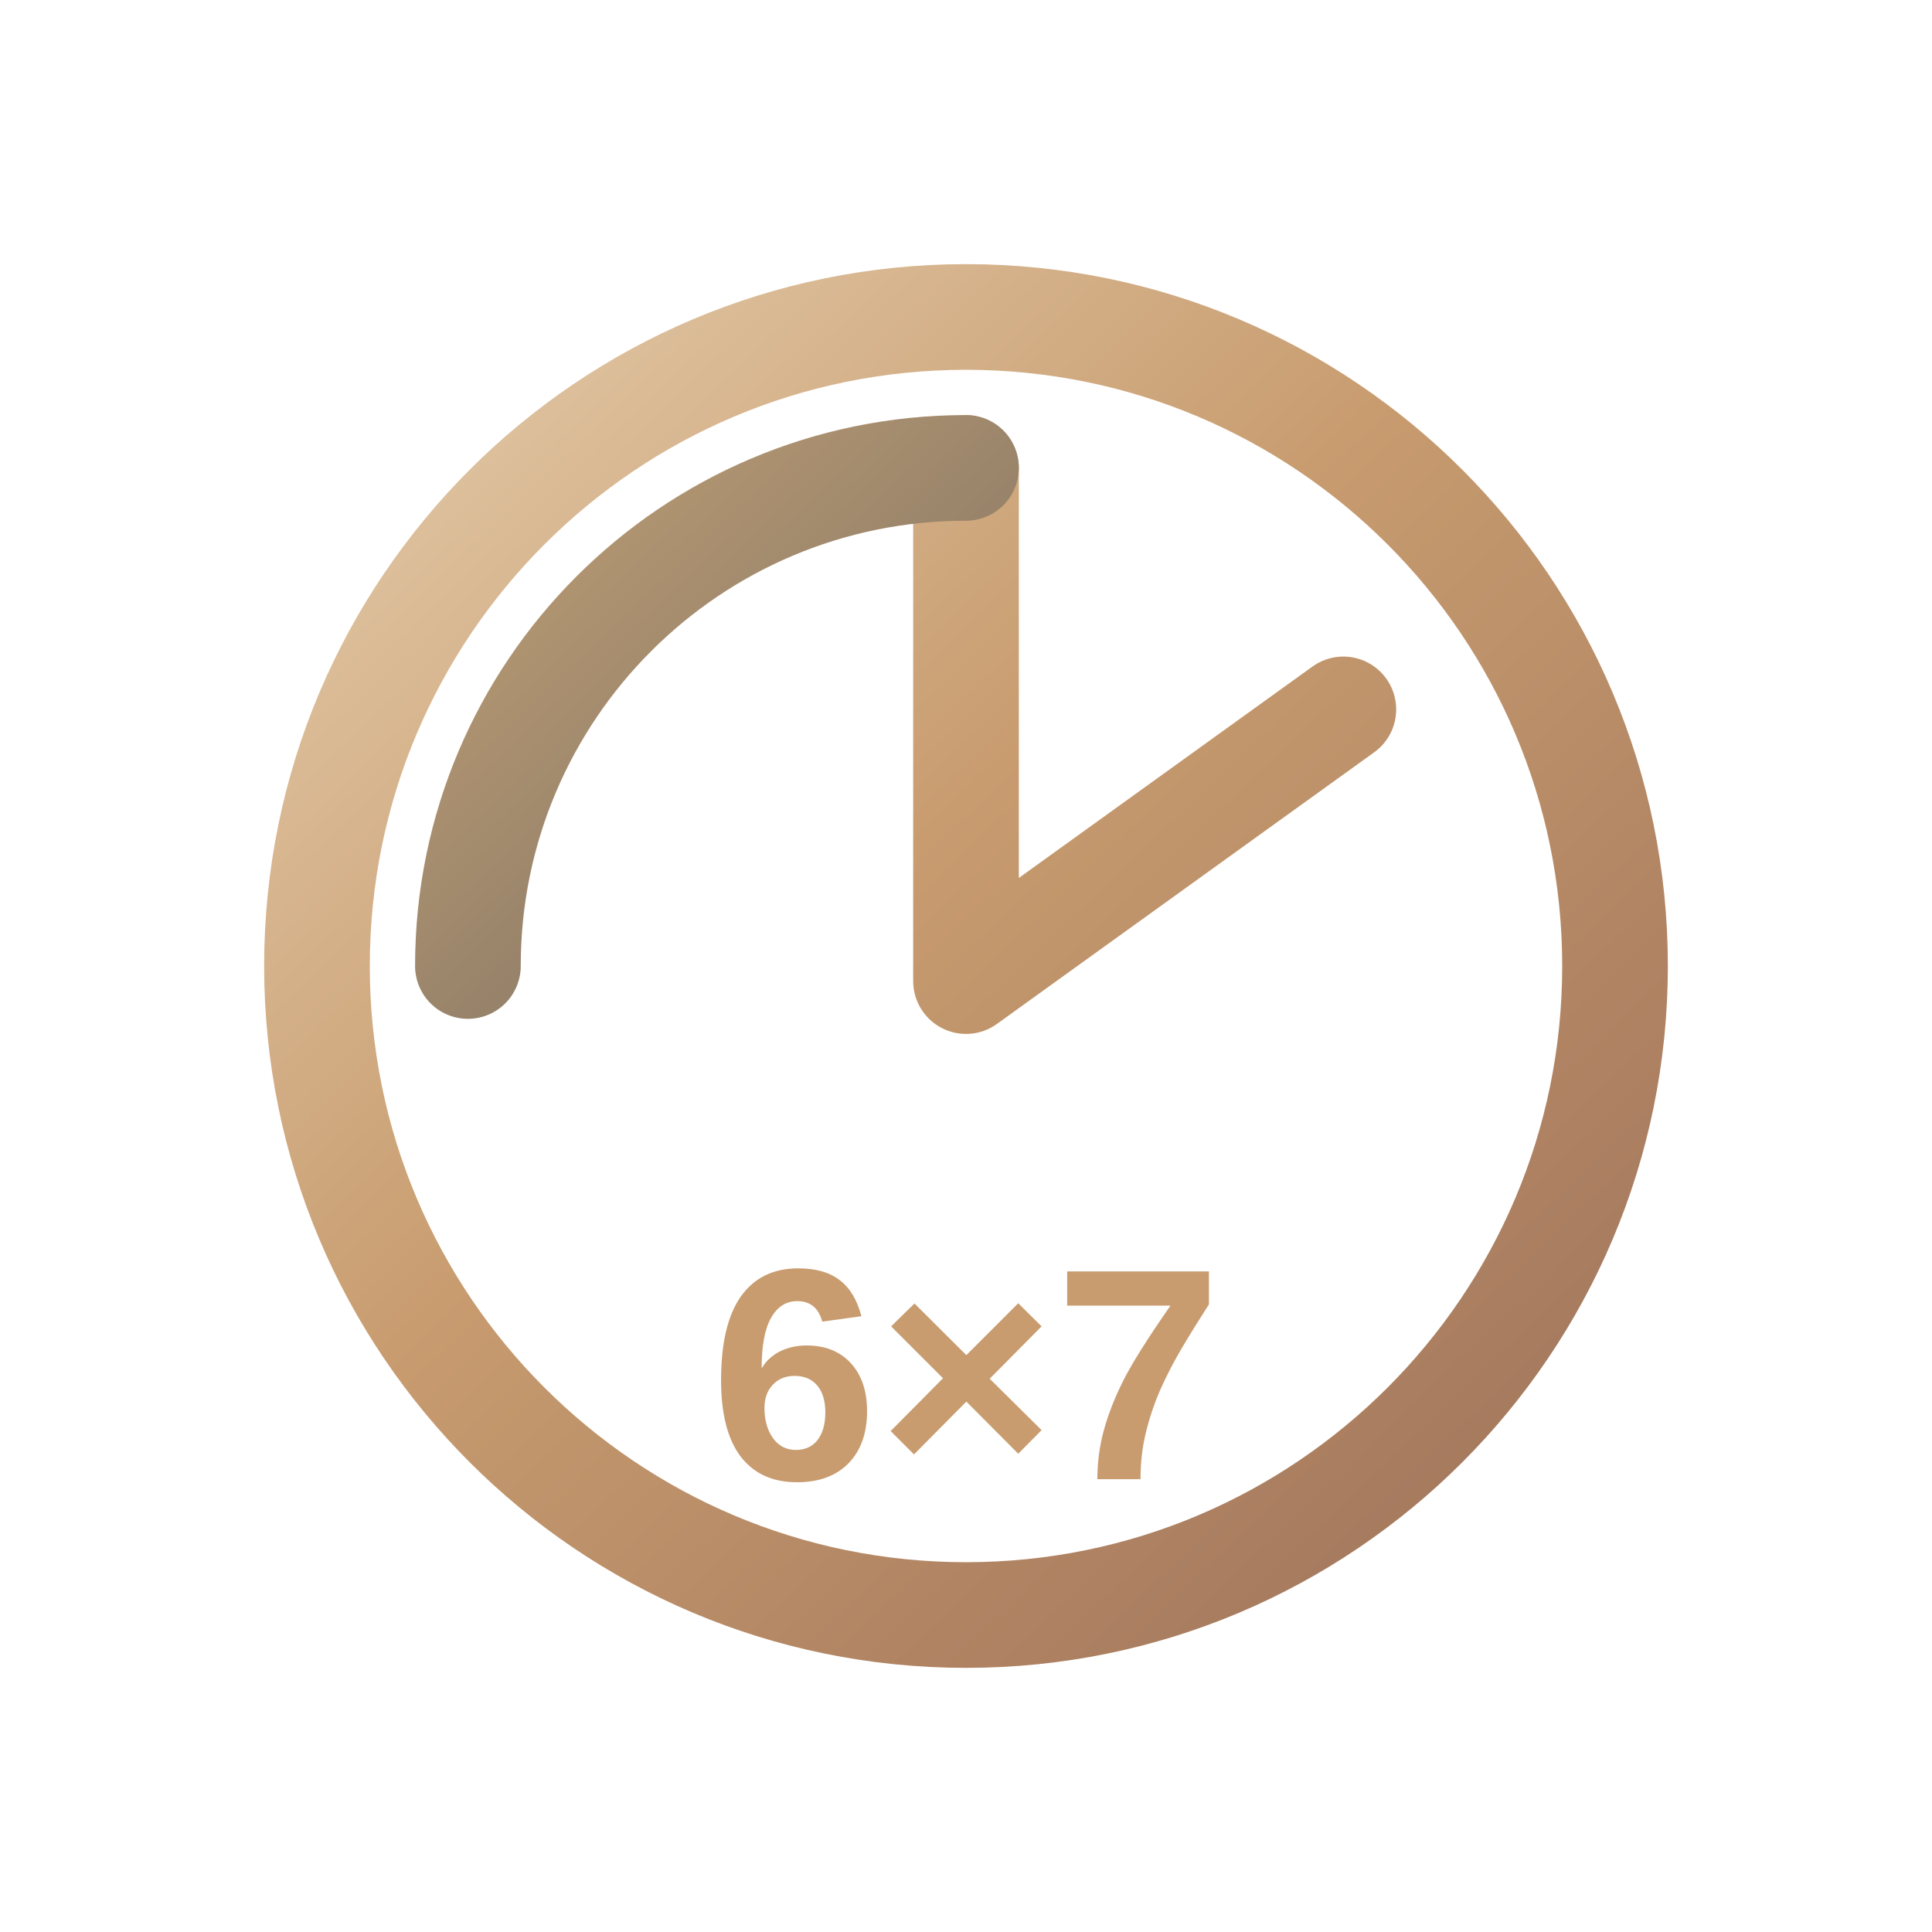
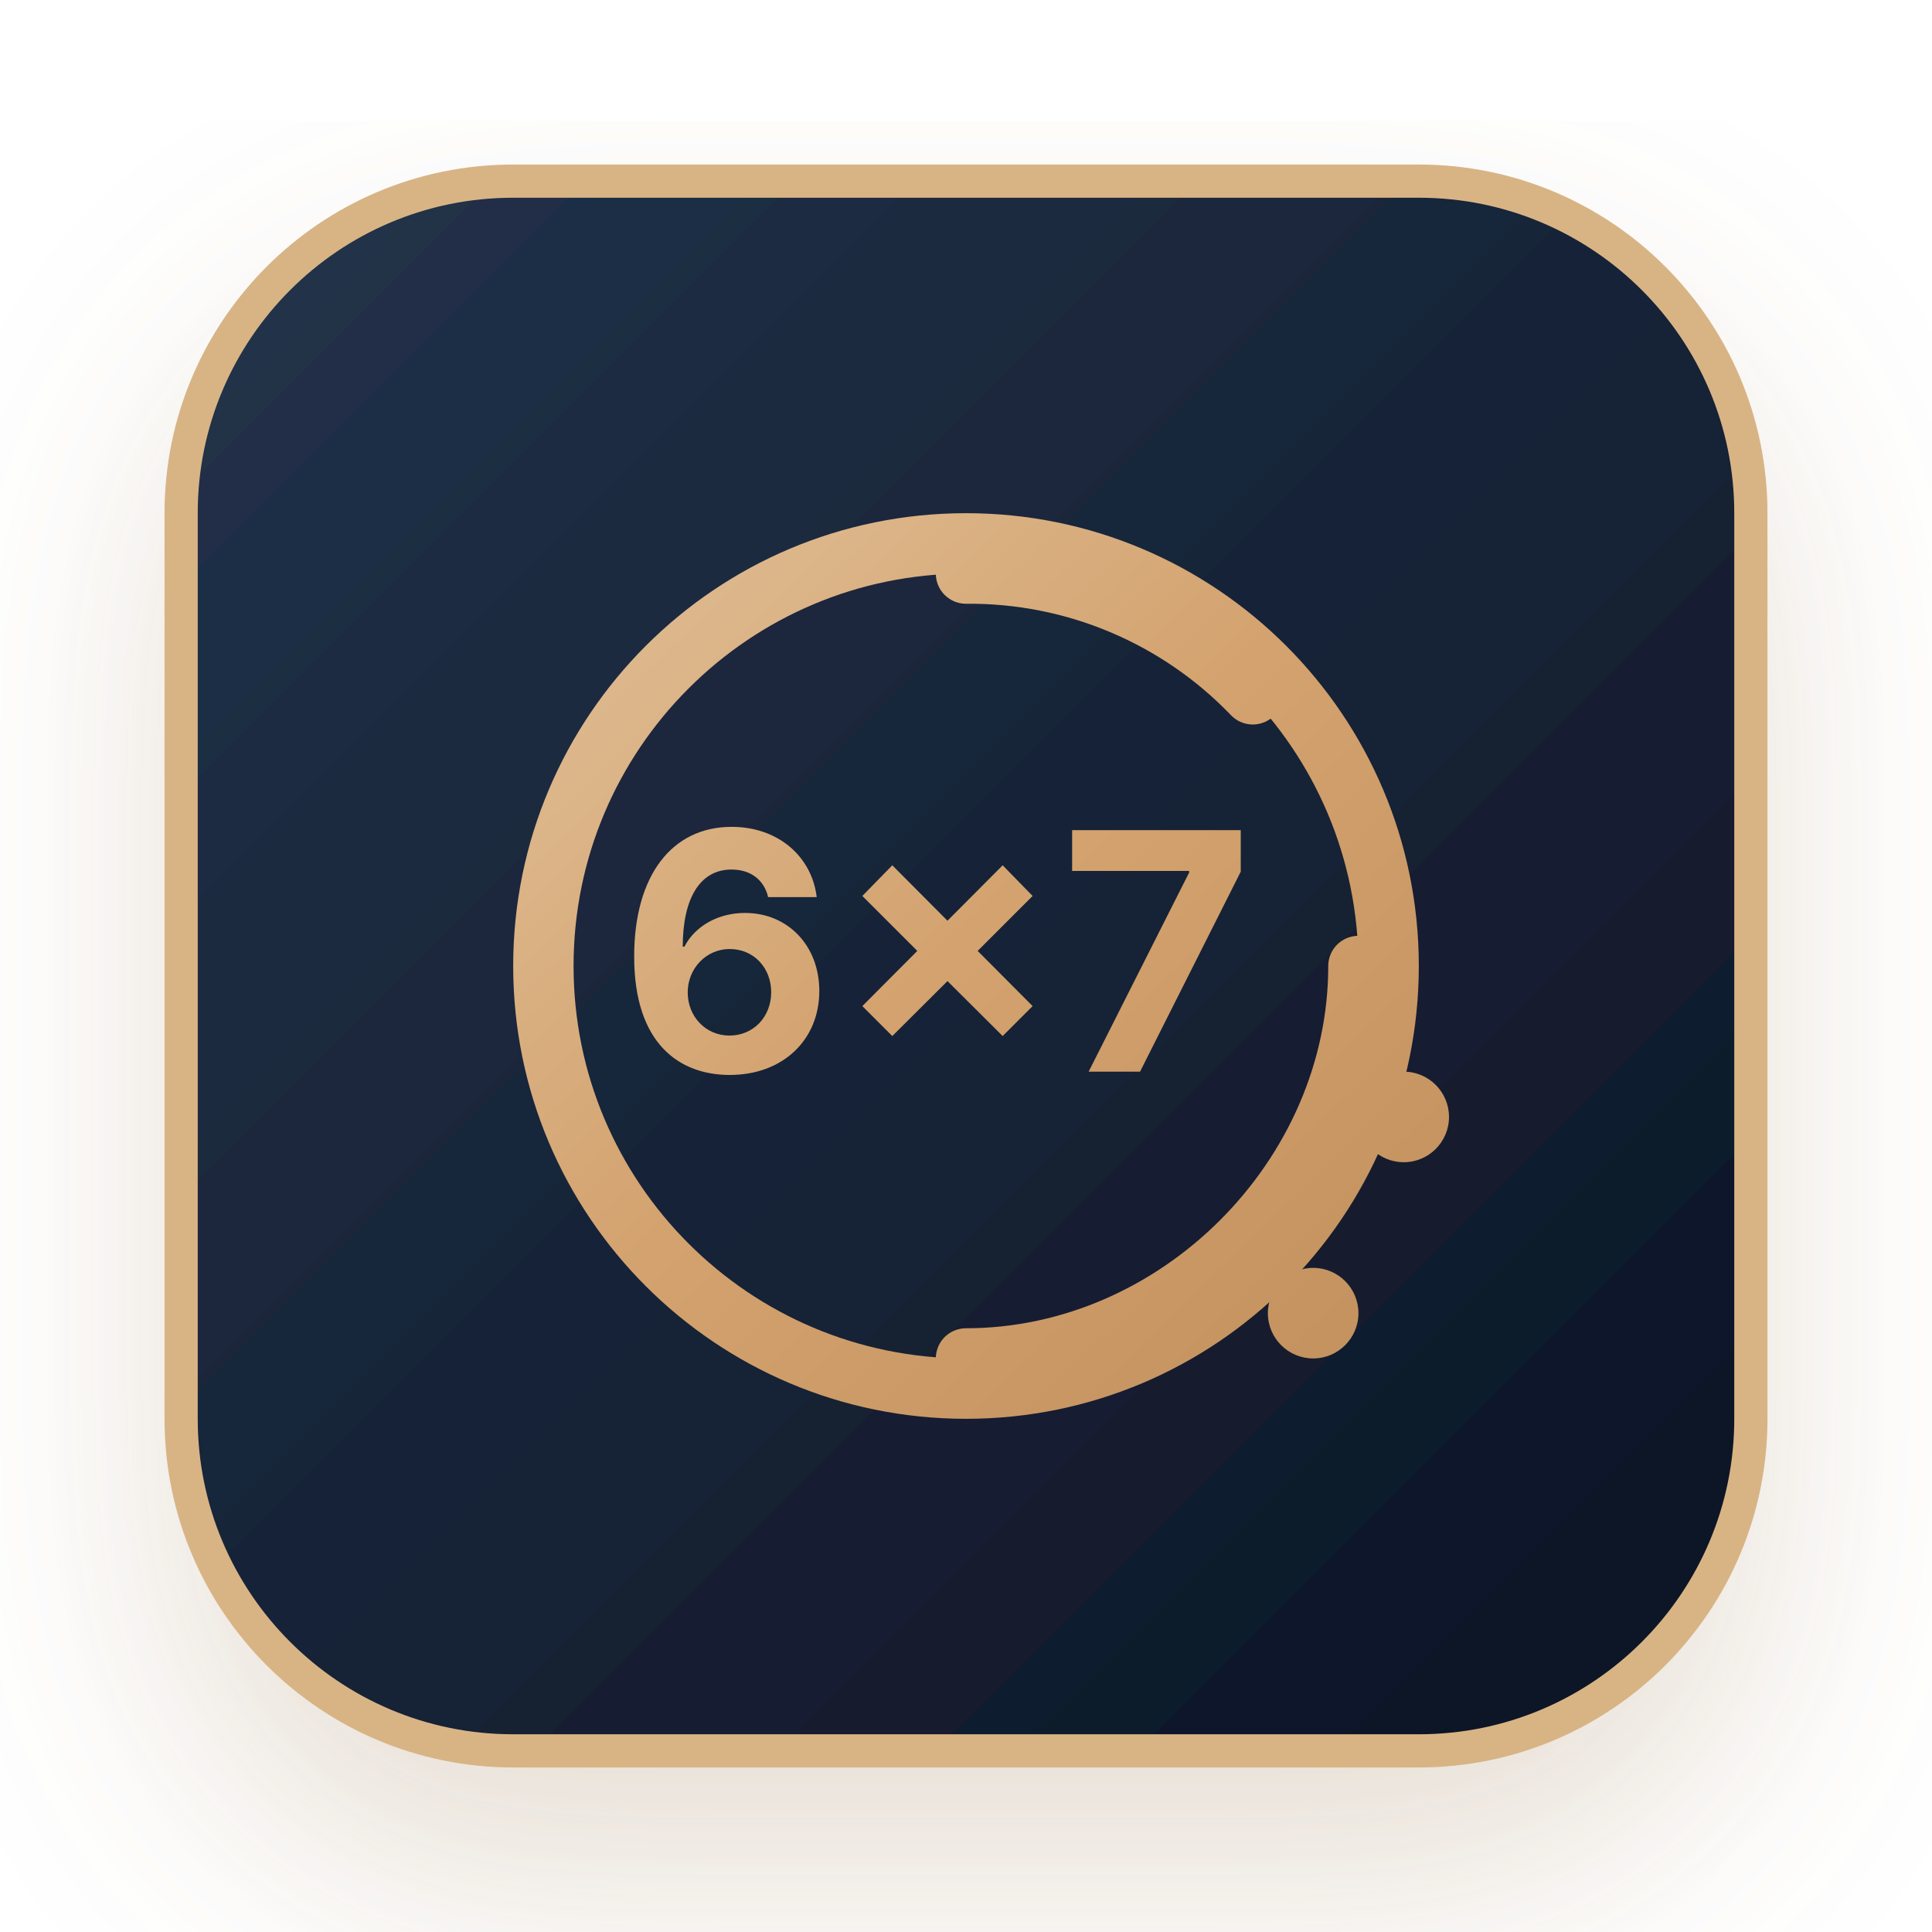
<svg xmlns="http://www.w3.org/2000/svg" viewBox="0 0 128 128" fill="none">
  <defs>
-     <linearGradient id="g" x1="18" y1="16" x2="110" y2="112" gradientUnits="userSpaceOnUse">
-       <stop stop-color="#E7D1B2" />
-       <stop offset="0.44" stop-color="#C89C6F" />
-       <stop offset="1" stop-color="#9A6E58" />
+     <linearGradient id="gold" x1="20" y1="18" x2="108" y2="108" gradientUnits="userSpaceOnUse">
+       <stop offset="0" stop-color="#E8D0AE" />
+       <stop offset="0.5" stop-color="#D3A26E" />
+       <stop offset="1" stop-color="#B88755" />
    </linearGradient>
-     <linearGradient id="s" x1="22" y1="20" x2="106" y2="108" gradientUnits="userSpaceOnUse">
-       <stop stop-color="#D2AC7A" />
-       <stop offset="1" stop-color="#24324B" />
+     <linearGradient id="navy" x1="14" y1="14" x2="114" y2="114" gradientUnits="userSpaceOnUse">
+       <stop offset="0" stop-color="#22324A" />
+       <stop offset="1" stop-color="#0C1424" />
    </linearGradient>
-     <filter id="glow" x="-30%" y="-30%" width="160%" height="160%">
-       <feGaussianBlur stdDeviation="2.4" result="blur" />
-       <feColorMatrix in="blur" type="matrix" values="1 0 0 0 0.95  0 1 0 0 0.52  0 0 1 0 0.38  0 0 0 0.55 0" />
-       <feBlend in="SourceGraphic" />
+     <filter id="shadow" x="0" y="0" width="128" height="128" filterUnits="userSpaceOnUse" color-interpolation-filters="sRGB">
+       <feDropShadow dx="0" dy="8" stdDeviation="8" flood-color="#9A7A51" flood-opacity="0.24" />
    </filter>
  </defs>
-   <circle cx="64" cy="64" r="43" stroke="url(#g)" stroke-width="7" />
-   <path d="M64 31v34l25-18" stroke="url(#g)" stroke-width="7" stroke-linecap="round" stroke-linejoin="round" />
-   <path d="M31 64a33 33 0 0 1 33-33" stroke="url(#s)" stroke-width="7" stroke-linecap="round" />
-   <text x="64" y="98" text-anchor="middle" font-size="20" font-family="Arial, sans-serif" font-weight="800" fill="#C89C6F">6×7</text>
+   <g filter="url(#shadow)">
+     <rect x="12" y="12" width="104" height="104" rx="22" fill="url(#navy)" stroke="#D8B485" stroke-width="2.2" />
+   </g>
+   <circle cx="64" cy="64" r="28" stroke="url(#gold)" stroke-width="4" />
+   <path d="M64 38a26 26 0 0 1 19 8" stroke="url(#gold)" stroke-width="4" stroke-linecap="round" />
+   <path d="M90 64c0 14-12 26-26 26" stroke="url(#gold)" stroke-width="4" stroke-linecap="round" />
+   <text x="41" y="71" font-family="Inter, Arial" font-size="22" font-weight="700" fill="url(#gold)">6×7</text>
+   <circle cx="93" cy="74" r="3" fill="url(#gold)" />
+   <circle cx="87" cy="87" r="3" fill="url(#gold)" />
</svg>
